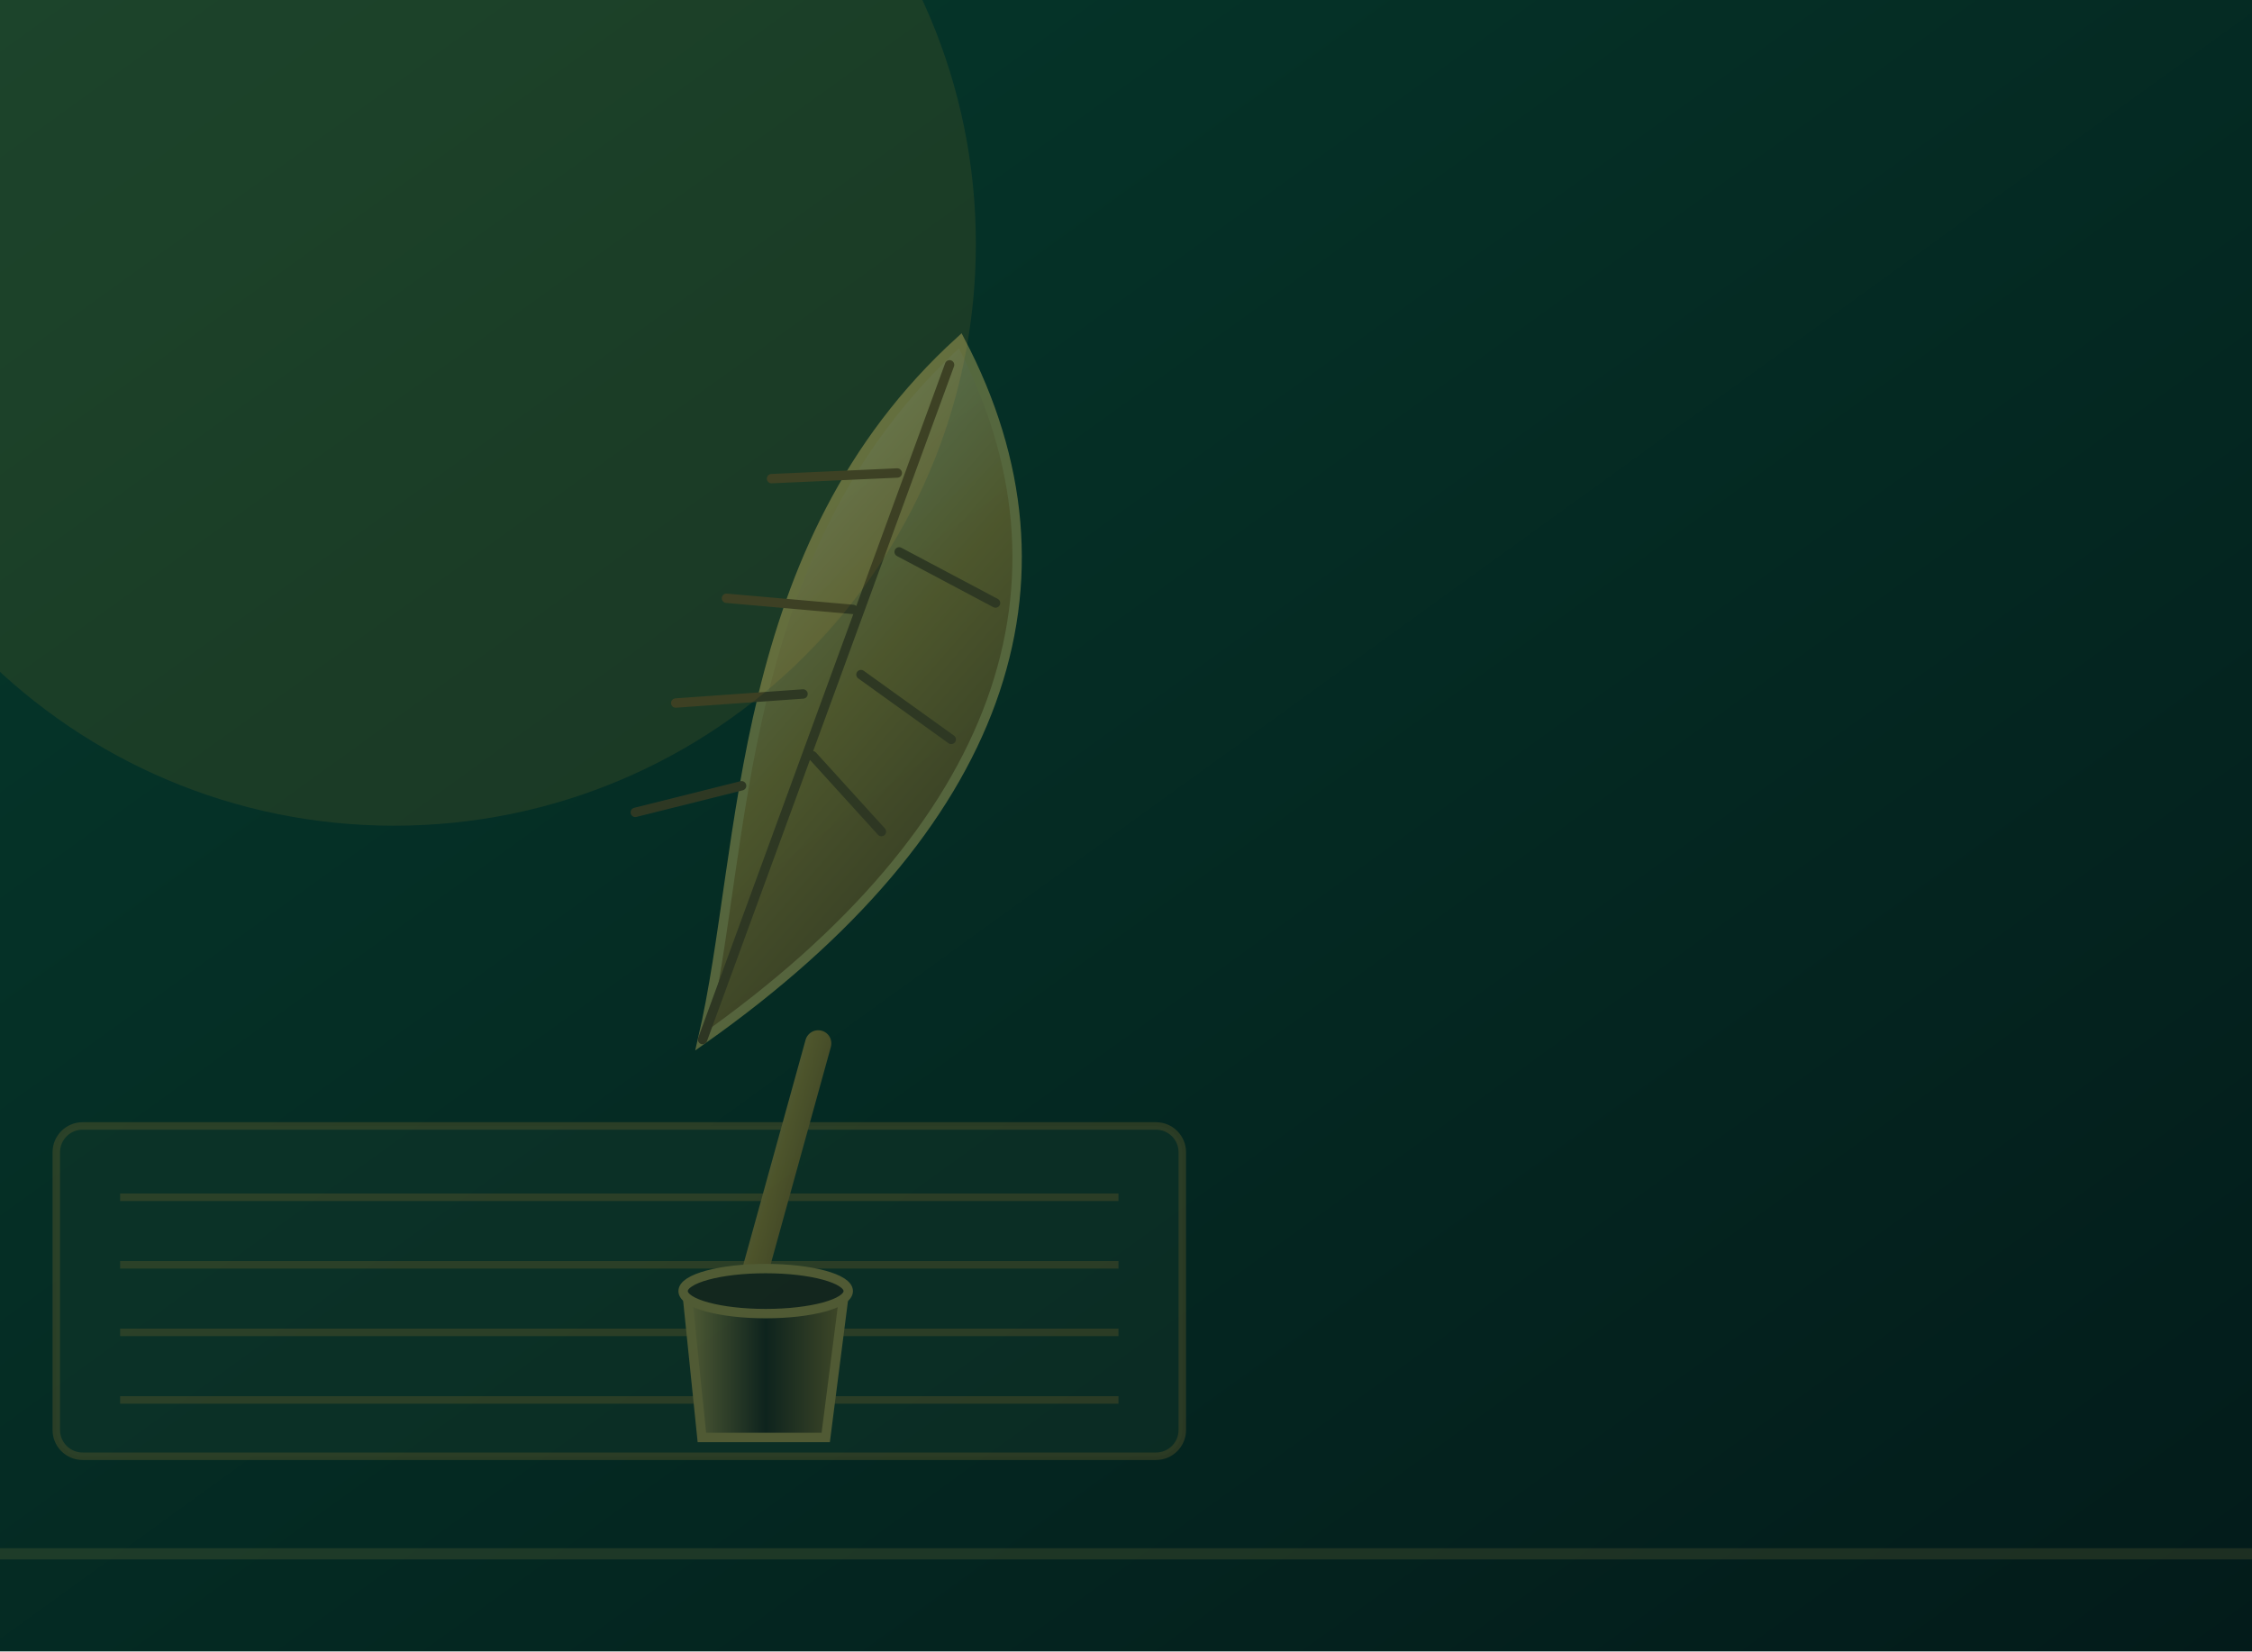
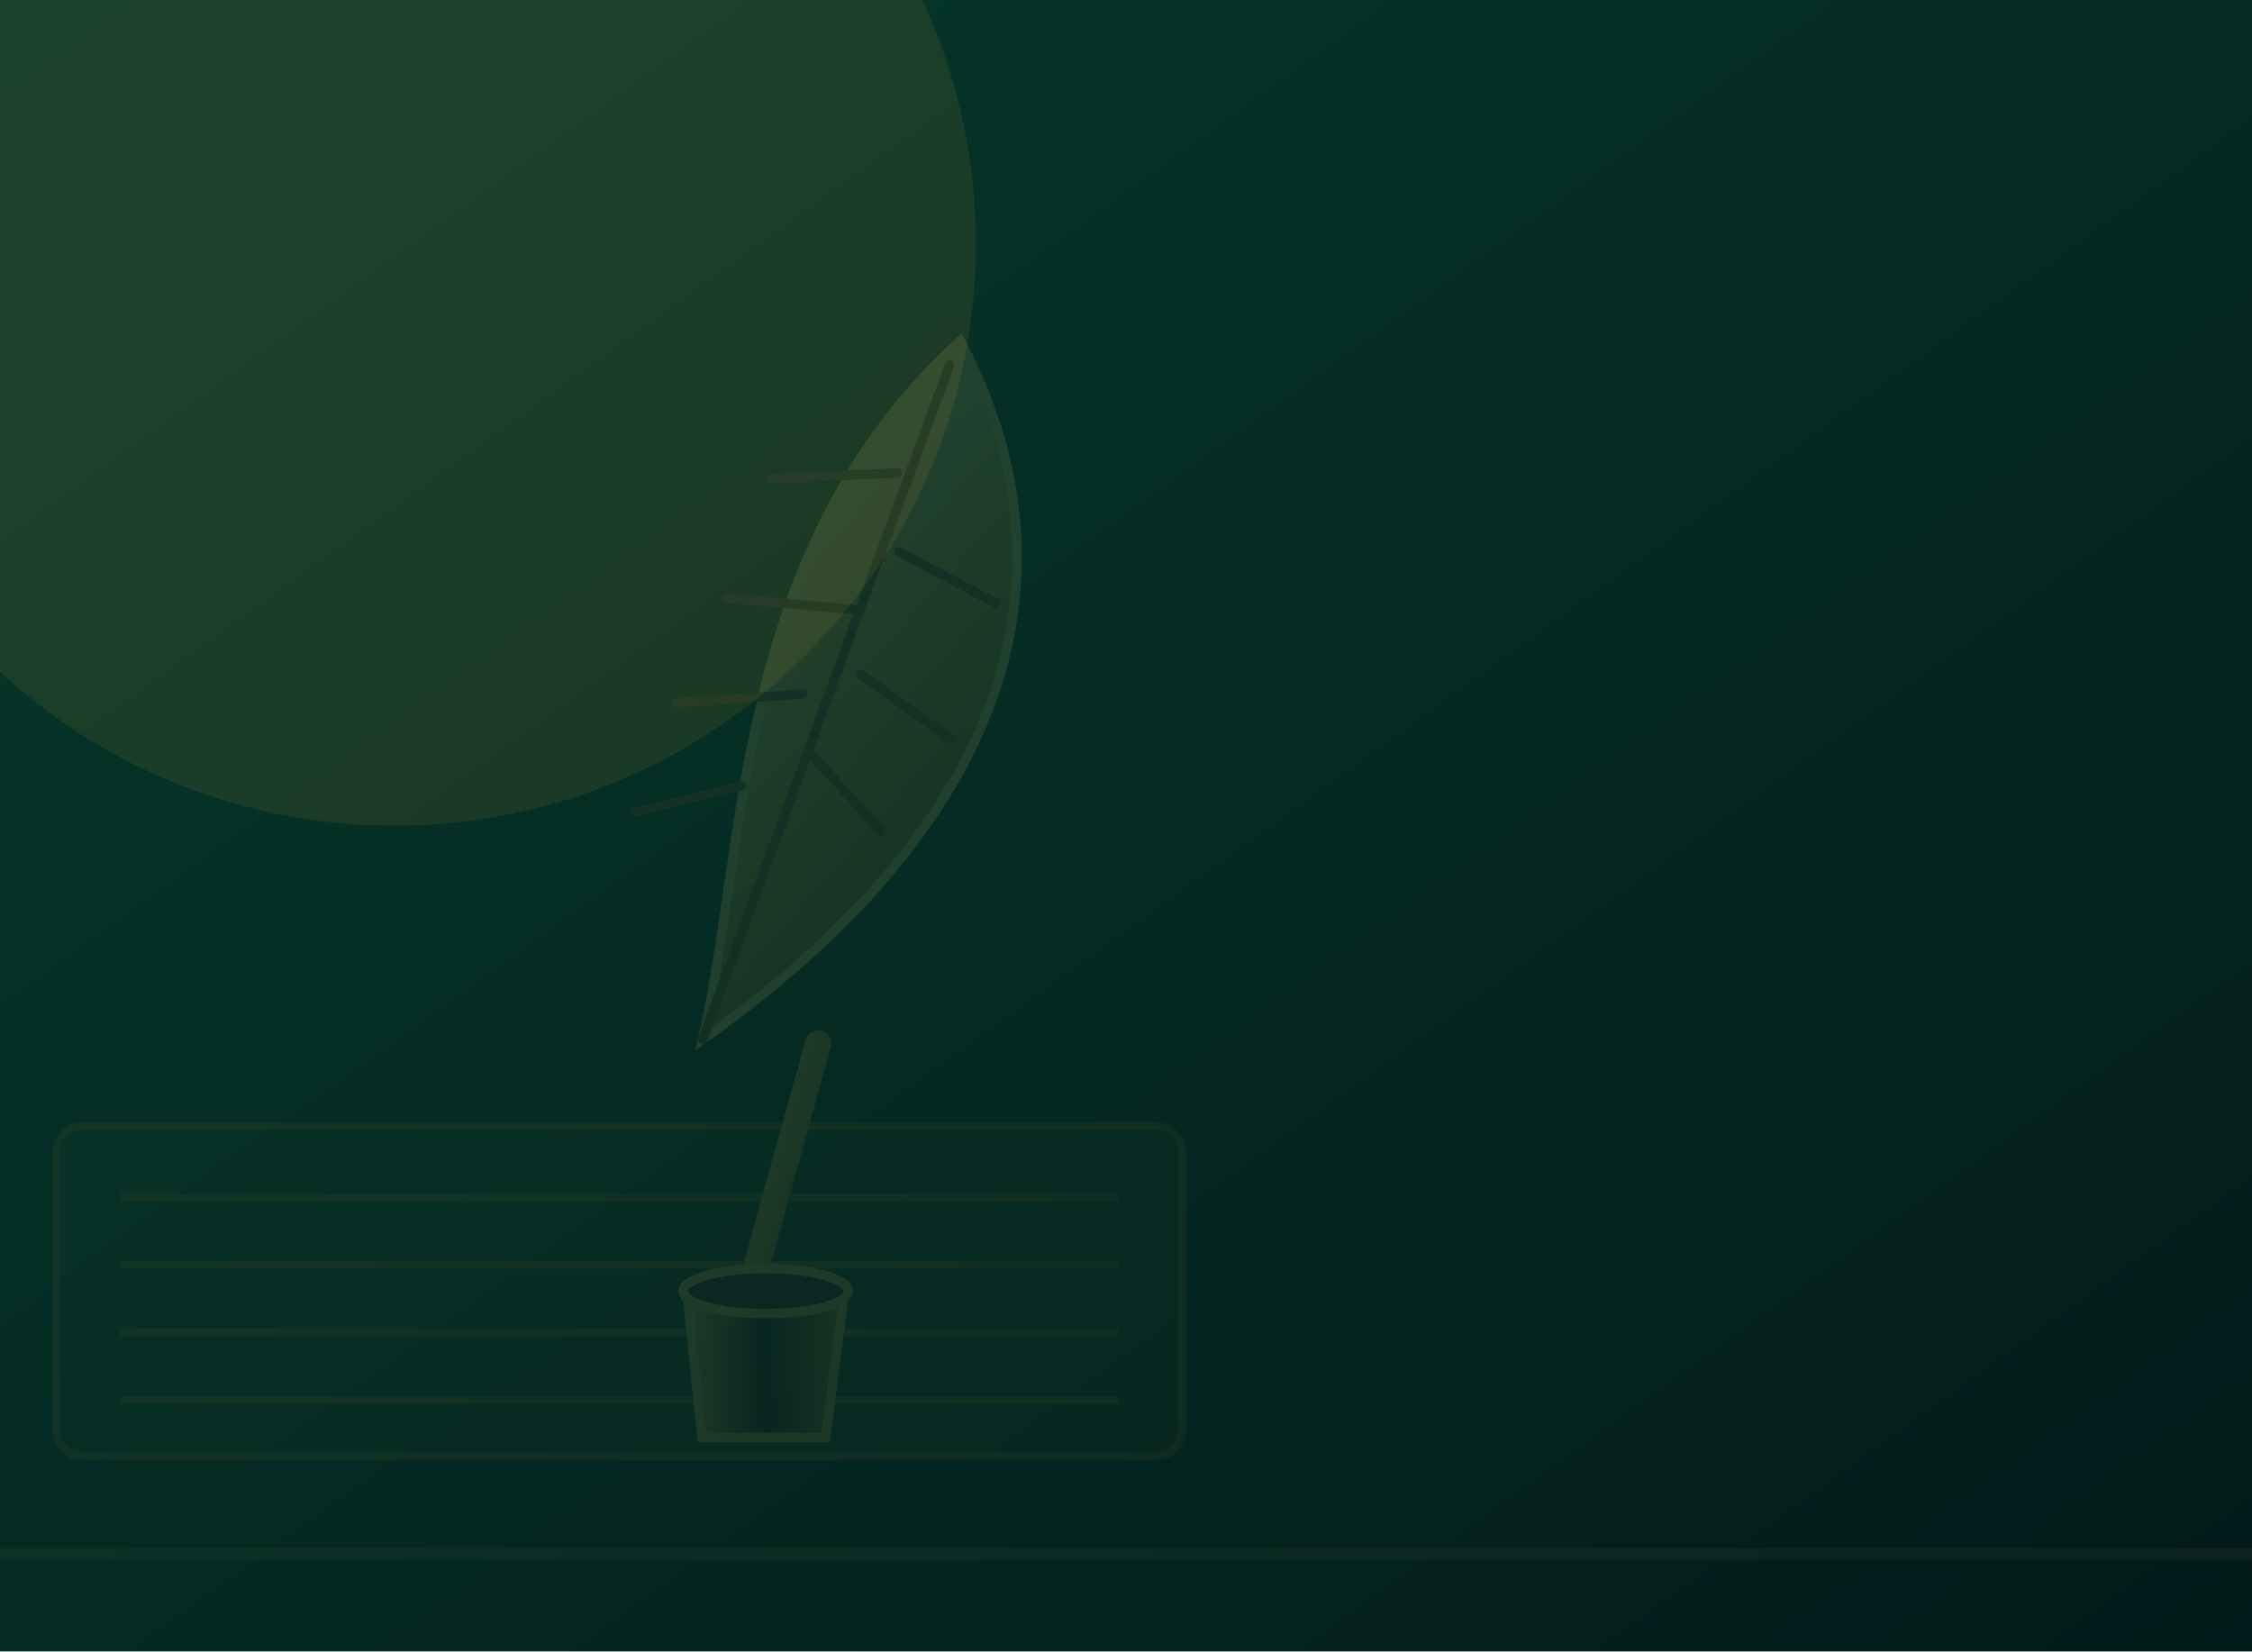
<svg xmlns="http://www.w3.org/2000/svg" viewBox="0 0 600 440">
  <defs>
    <linearGradient id="bg" x2="1" y2="1">
      <stop stop-color="#063a2c" />
      <stop offset="1" stop-color="#031b1a" />
    </linearGradient>
    <linearGradient id="feather" x2="1" y2="1">
      <stop stop-color="#fff0a1" />
      <stop offset=".45" stop-color="#d8a43c" />
      <stop offset="1" stop-color="#8a551e" />
    </linearGradient>
    <linearGradient id="ink">
      <stop stop-color="#e2bd5a" />
      <stop offset=".5" stop-color="#201b15" />
      <stop offset="1" stop-color="#b78b36" />
    </linearGradient>
  </defs>
  <rect width="600" height="440" fill="url(#bg)" />
  <circle cx="105" cy="65" r="155" fill="#c38d26" opacity=".12" />
-   <g opacity="0.34">
+   <g opacity="0.12">
    <g fill="#173b2d" stroke="#9e782f" stroke-opacity=".7" stroke-width="2">
      <rect x="15" y="300" width="300" height="88" rx="7" />
      <path d="M32 319h266M32 337h266M32 355h266M32 373h266" />
    </g>
    <g transform="rotate(24 205 205)">
      <path d="M205 80C262 125 268 194 218 278C208 226 172 155 205 80Z" fill="url(#feather)" stroke="#f1d36d" stroke-width="2.5" />
      <path d="M205 87L218 278M204 119l-30 15m39 4 29 2m-34 17-32 11m41 4 29 6m-41 5-30 16m39-2 25 11m-39 4-23 18" fill="none" stroke="#7d4d1f" stroke-width="2.5" stroke-linecap="round" />
    </g>
    <path d="M218 278l-18 65" stroke="url(#feather)" stroke-width="7" stroke-linecap="round" />
    <path d="M183 344h42l-5 39h-33z" fill="url(#ink)" stroke="#e1bb58" stroke-width="2.5" />
    <ellipse cx="204" cy="344" rx="22" ry="6" fill="#302317" stroke="#e1bb58" stroke-width="2.5" />
    <path d="M0 414h600" stroke="#d9b957" stroke-opacity=".35" stroke-width="3" />
  </g>
</svg>
